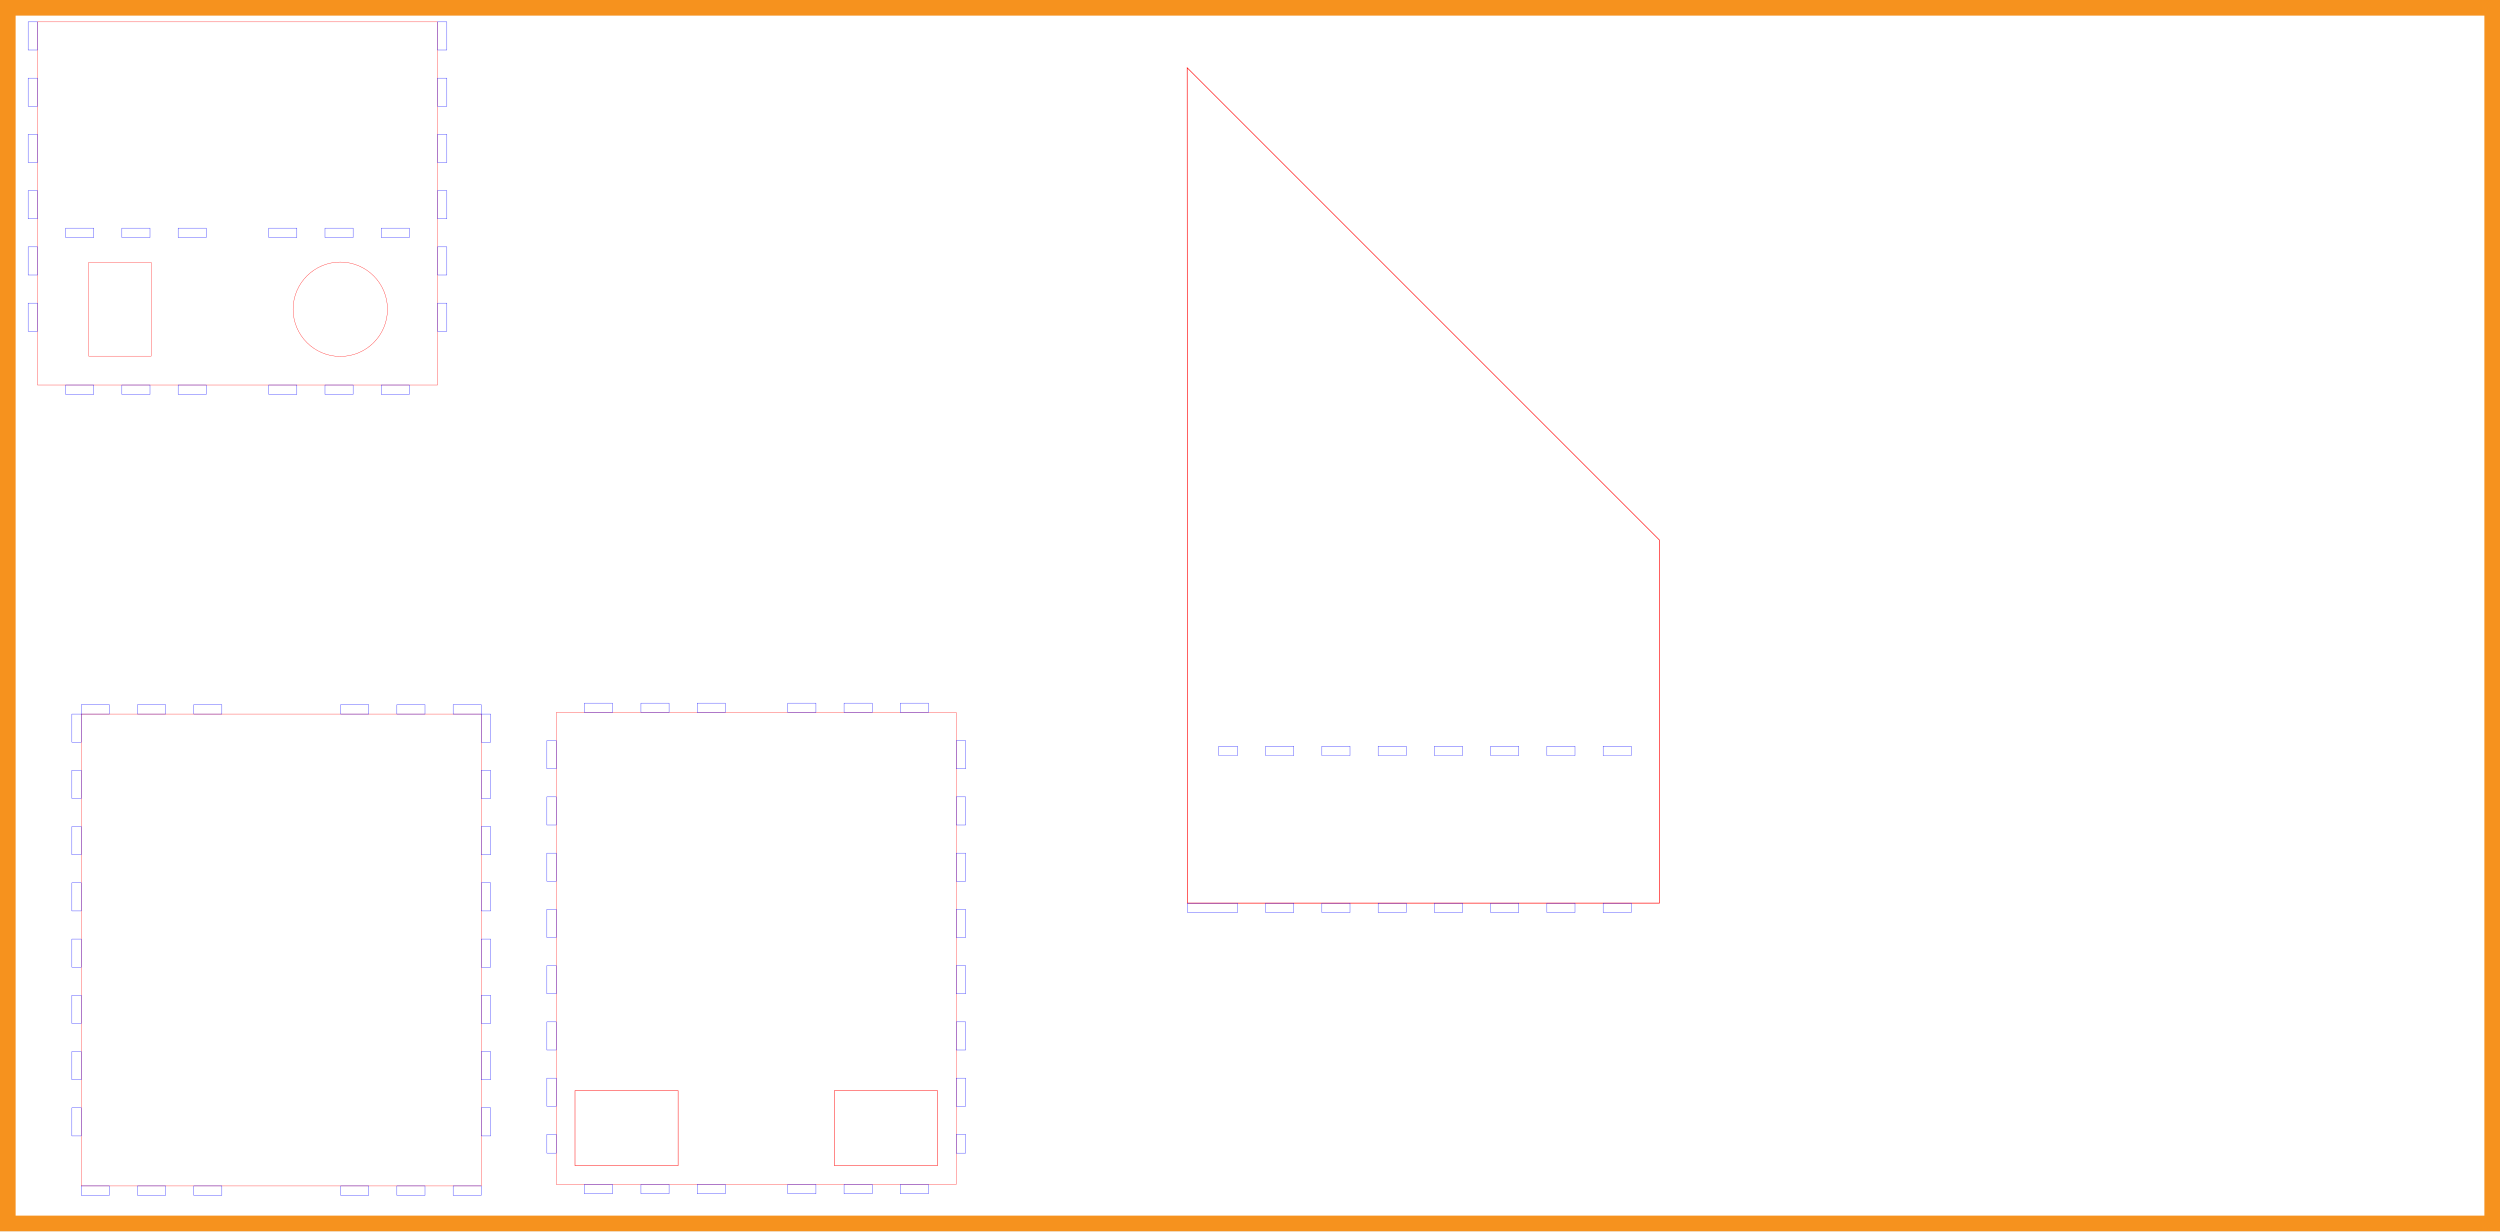
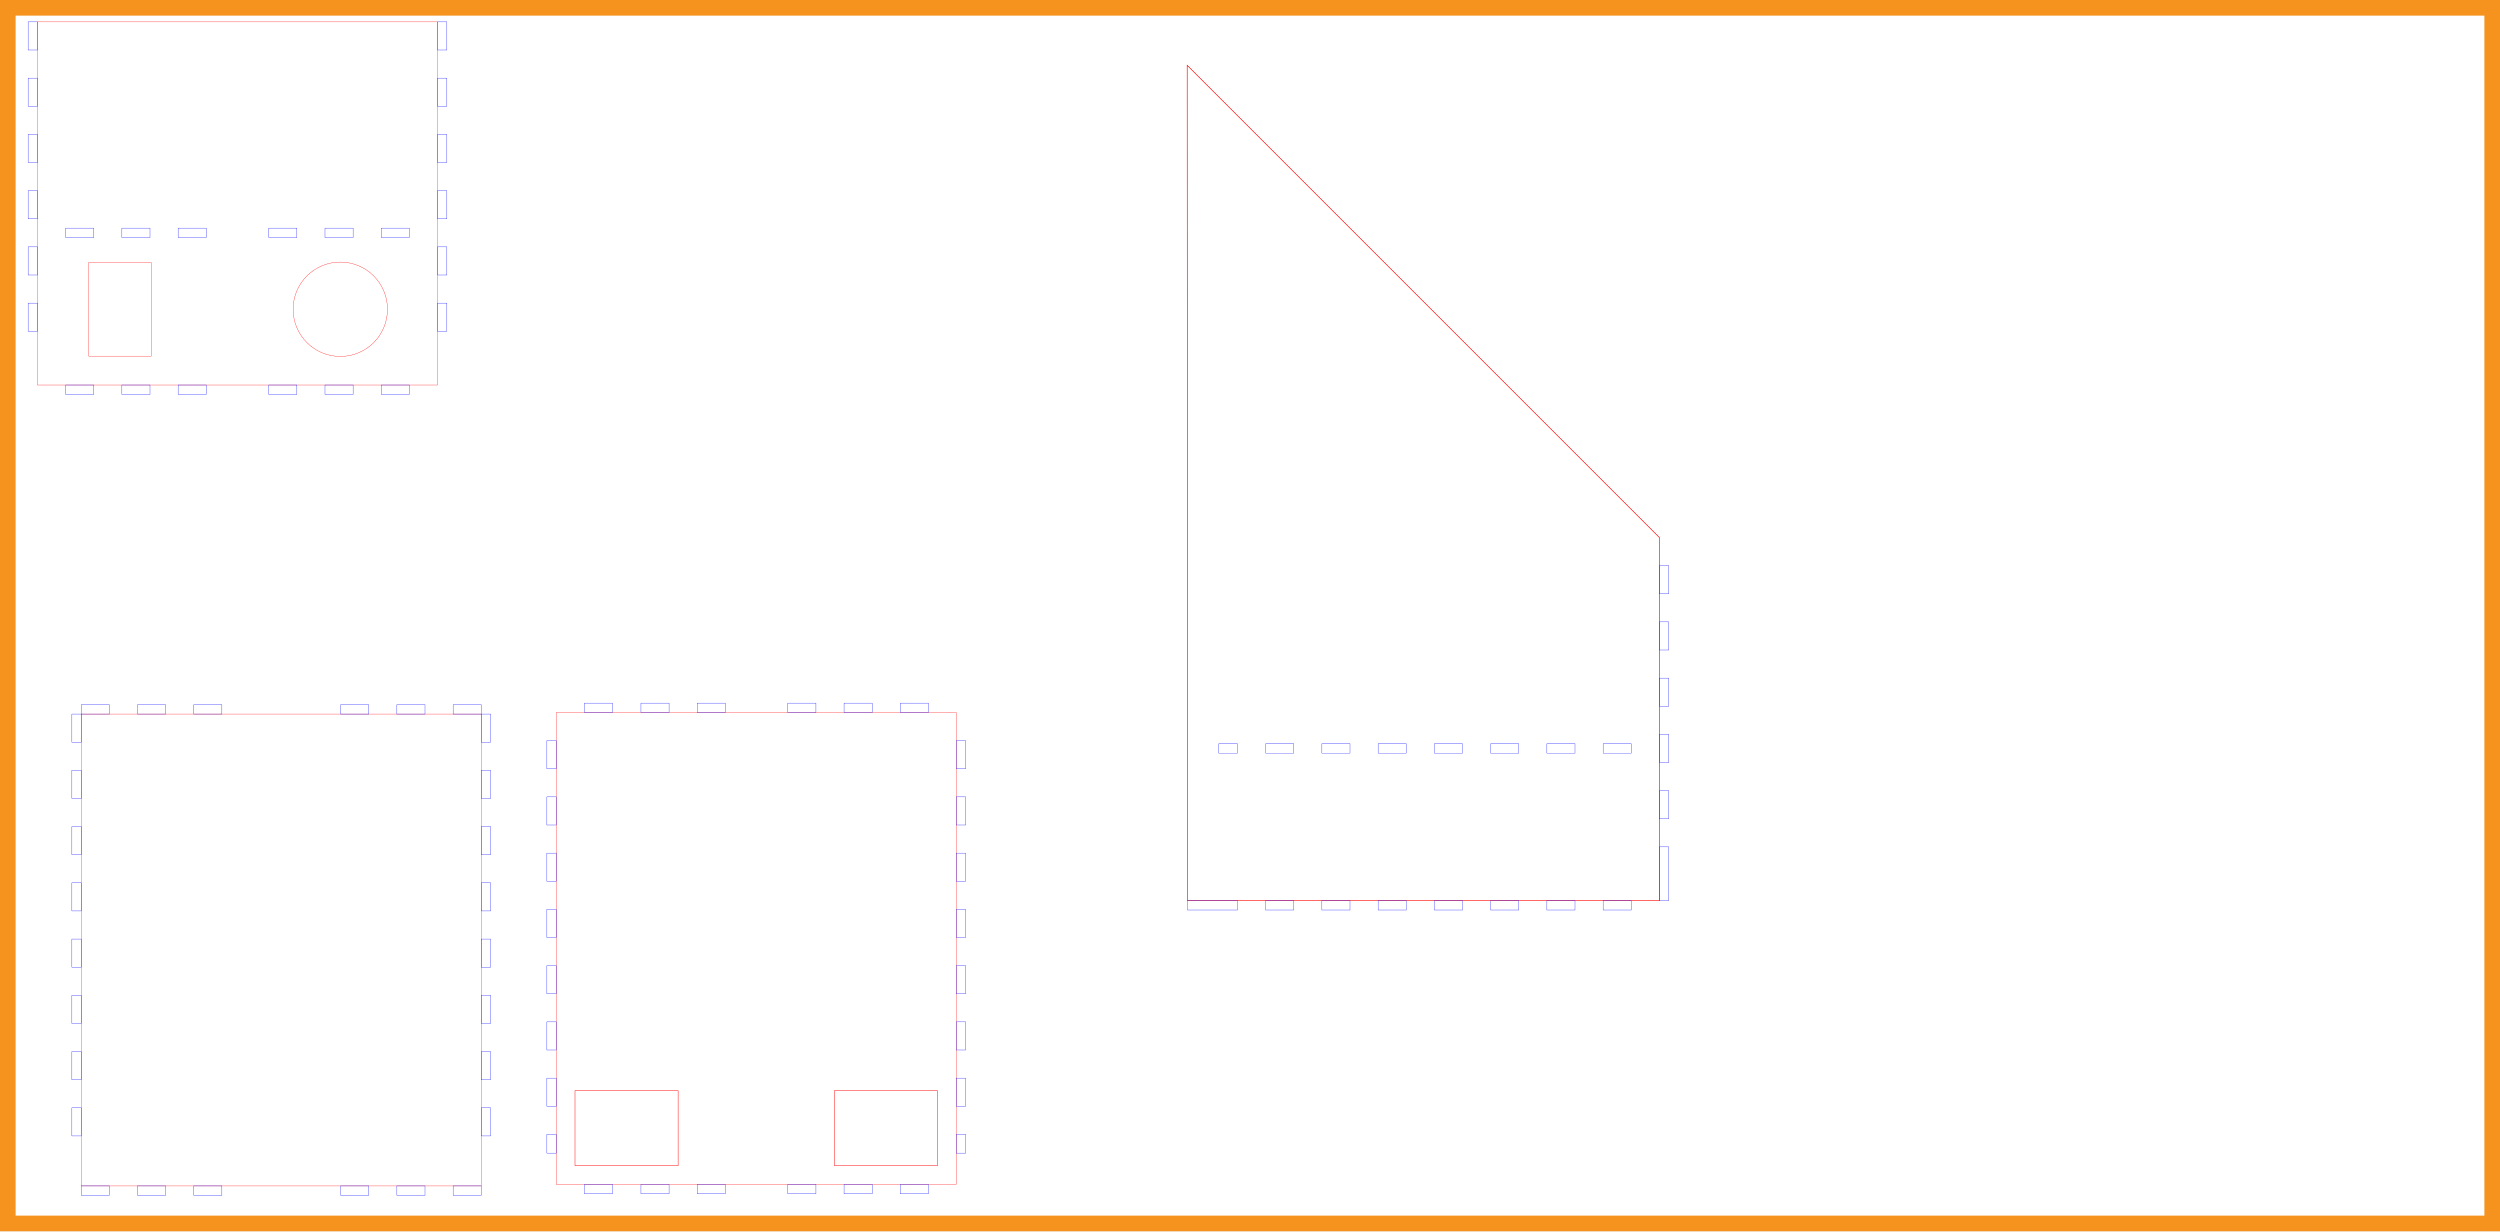
<svg xmlns="http://www.w3.org/2000/svg" width="2267.718pt" height="1116.85pt" viewBox="0 0 2267.718 1116.85" xml:space="preserve" id="svg3804" version="1.1">
  <defs id="defs3846" />
  <g id="layer12" style="display:inline">
    <g transform="translate(4402.025,-95.28048)" id="layer7-8" />
    <g id="layer6" transform="translate(4401.779,-94.98828)" />
    <g id="Layer_x0020_1-6" style="fill:#f6921e;fill-rule:nonzero;stroke:#000000;stroke-miterlimit:4" transform="translate(5082.673,-255.4764)">
      <g id="g4698-5" transform="translate(-46.14519,-43.27049)" />
    </g>
    <rect id="rect21823" height="1116.85" width="2267.717" x="0" y="-0" style="fill:#f6921e" />
    <rect id="rect21825" height="1088.504" width="2239.37" y="14.173" x="14.173" style="fill:#ffffff" />
    <g id="layer5" transform="translate(5082.673,-255.4764)" />
    <g transform="translate(4402.025,-95.28048)" id="layer9-1" />
    <g transform="translate(4401.245,-95.40821)" id="layer9" />
  </g>
  <g id="layer1" style="display:inline">
    <path style="fill:none;stroke:#ff0000;stroke-width:0.283;stroke-miterlimit:4;stroke-opacity:1;stroke-dasharray:none" d="m 34.016,19.842 0,196.175 0,133.225 362.825,0 0,-133.225 0,-196.175 -362.825,0 z" id="rect2985" />
    <rect style="fill:none;stroke:#ff0000;stroke-width:0.283;stroke-miterlimit:4;stroke-opacity:1;stroke-dasharray:none" id="rect3774" width="56.693" height="85.039" x="80.44" y="238.015" />
    <path transform="matrix(0.8,0,0,0.8,-0.7929516,-472.0691)" style="fill:none;stroke:#ff0000;stroke-width:0.354;stroke-miterlimit:4;stroke-opacity:1;stroke-dasharray:none" id="path3058" d="m 440.35,940.755 a 53.504,53.504 0 1 1 -107.008,0 53.504,53.504 0 1 1 107.008,0 z" />
    <rect style="fill:none;stroke:#0000ff;stroke-width:0.283;stroke-miterlimit:4;stroke-opacity:1;stroke-dasharray:none" id="rect4799" width="25.512" height="8.504" x="59.528" y="206.929" />
    <rect style="fill:none;stroke:#0000ff;stroke-width:0.283;stroke-miterlimit:4;stroke-opacity:1;stroke-dasharray:none" id="rect3021" width="25.512" height="8.504" x="345.817" y="206.929" />
    <rect style="fill:none;stroke:#0000ff;stroke-width:0.283;stroke-miterlimit:4;stroke-opacity:1;stroke-dasharray:none" id="rect3023" width="25.512" height="8.504" x="294.793" y="206.929" />
    <rect style="fill:none;stroke:#0000ff;stroke-width:0.283;stroke-miterlimit:4;stroke-opacity:1;stroke-dasharray:none" id="rect3027" width="25.512" height="8.504" x="243.77" y="206.929" />
    <rect style="fill:none;stroke:#0000ff;stroke-width:0.283;stroke-miterlimit:4;stroke-opacity:1;stroke-dasharray:none" id="rect3029" width="25.512" height="8.504" x="110.551" y="206.929" />
    <rect style="fill:none;stroke:#0000ff;stroke-width:0.283;stroke-miterlimit:4;stroke-opacity:1;stroke-dasharray:none" id="rect3031" width="25.512" height="8.504" x="161.575" y="206.929" />
    <rect style="fill:none;stroke:#0000ff;stroke-width:0.283;stroke-miterlimit:4;stroke-opacity:1;stroke-dasharray:none" id="rect3090" width="8.504" height="25.512" x="25.512" y="19.842" />
    <rect style="fill:none;stroke:#0000ff;stroke-width:0.283;stroke-miterlimit:4;stroke-opacity:1;stroke-dasharray:none" id="rect3092" width="8.504" height="25.512" x="25.512" y="70.866" />
    <rect style="fill:none;stroke:#0000ff;stroke-width:0.283;stroke-miterlimit:4;stroke-opacity:1;stroke-dasharray:none" id="rect3094" width="8.504" height="25.512" x="25.512" y="121.889" />
    <rect style="fill:none;stroke:#0000ff;stroke-width:0.283;stroke-miterlimit:4;stroke-opacity:1;stroke-dasharray:none" id="rect3096" width="8.504" height="25.512" x="25.512" y="172.913" />
    <rect style="fill:none;stroke:#0000ff;stroke-width:0.283;stroke-miterlimit:4;stroke-opacity:1;stroke-dasharray:none" id="rect3098" width="8.504" height="25.512" x="25.512" y="223.937" />
    <rect style="fill:none;stroke:#0000ff;stroke-width:0.283;stroke-miterlimit:4;stroke-opacity:1;stroke-dasharray:none" id="rect3100" width="8.504" height="25.512" x="25.512" y="274.96" />
    <rect style="fill:none;stroke:#0000ff;stroke-width:0.283;stroke-miterlimit:4;stroke-opacity:1;stroke-dasharray:none" id="rect3140" width="8.504" height="25.512" x="396.841" y="19.842" />
    <rect style="fill:none;stroke:#0000ff;stroke-width:0.283;stroke-miterlimit:4;stroke-opacity:1;stroke-dasharray:none" id="rect3144" width="8.504" height="25.512" x="396.841" y="70.866" />
    <rect style="fill:none;stroke:#0000ff;stroke-width:0.283;stroke-miterlimit:4;stroke-opacity:1;stroke-dasharray:none" id="rect3146" width="8.504" height="25.512" x="396.841" y="121.889" />
    <rect style="fill:none;stroke:#0000ff;stroke-width:0.283;stroke-miterlimit:4;stroke-opacity:1;stroke-dasharray:none" id="rect3148" width="8.504" height="25.512" x="396.841" y="172.913" />
    <rect style="fill:none;stroke:#0000ff;stroke-width:0.283;stroke-miterlimit:4;stroke-opacity:1;stroke-dasharray:none" id="rect3150" width="8.504" height="25.512" x="396.841" y="223.937" />
    <rect style="fill:none;stroke:#0000ff;stroke-width:0.283;stroke-miterlimit:4;stroke-opacity:1;stroke-dasharray:none" id="rect3152" width="8.504" height="25.512" x="396.841" y="274.96" />
    <rect style="fill:none;stroke:#0000ff;stroke-width:0.283;stroke-miterlimit:4;stroke-opacity:1;stroke-dasharray:none" id="rect4799-9" width="25.512" height="8.504" x="59.528" y="349.242" />
    <rect style="fill:none;stroke:#0000ff;stroke-width:0.283;stroke-miterlimit:4;stroke-opacity:1;stroke-dasharray:none" id="rect3021-0" width="25.512" height="8.504" x="345.817" y="349.242" />
    <rect style="fill:none;stroke:#0000ff;stroke-width:0.283;stroke-miterlimit:4;stroke-opacity:1;stroke-dasharray:none" id="rect3023-8" width="25.512" height="8.504" x="294.794" y="349.242" />
    <rect style="fill:none;stroke:#0000ff;stroke-width:0.283;stroke-miterlimit:4;stroke-opacity:1;stroke-dasharray:none" id="rect3027-0" width="25.512" height="8.504" x="243.77" y="349.242" />
    <rect style="fill:none;stroke:#0000ff;stroke-width:0.283;stroke-miterlimit:4;stroke-opacity:1;stroke-dasharray:none" id="rect3029-5" width="25.512" height="8.504" x="110.551" y="349.242" />
    <rect style="fill:none;stroke:#0000ff;stroke-width:0.283;stroke-miterlimit:4;stroke-opacity:1;stroke-dasharray:none" id="rect3031-0" width="25.512" height="8.504" x="161.575" y="349.242" />
  </g>
  <g id="layer4" style="display:inline">
-     <path style="fill:none;stroke:#ff0000;stroke-width:0.567;stroke-miterlimit:4;stroke-opacity:1" d="m 1076.897,61.512 0.275,598.95 0,17.025 0,141.725 428.025,0 0,-141.725 0,-17.025 0,-170.65 z" id="rect2985-0" />
-     <rect style="fill:none;stroke:#0000ff;stroke-width:0.283;stroke-miterlimit:4;stroke-opacity:1;stroke-dasharray:none;display:inline" id="rect3997-7" width="8.504" height="25.512" x="676.899" y="-1479.688" transform="matrix(0,1,-1,0,0,0)" />
-     <rect style="fill:none;stroke:#0000ff;stroke-width:0.283;stroke-miterlimit:4;stroke-opacity:1;stroke-dasharray:none;display:inline" id="rect3999-9" width="8.504" height="25.512" x="676.899" y="-1428.664" transform="matrix(0,1,-1,0,0,0)" />
-     <rect style="fill:none;stroke:#0000ff;stroke-width:0.283;stroke-miterlimit:4;stroke-opacity:1;stroke-dasharray:none;display:inline" id="rect4001-9" width="8.504" height="25.512" x="676.899" y="-1377.64" transform="matrix(0,1,-1,0,0,0)" />
-     <rect style="fill:none;stroke:#0000ff;stroke-width:0.283;stroke-miterlimit:4;stroke-opacity:1;stroke-dasharray:none;display:inline" id="rect4003-4" width="8.504" height="25.512" x="676.899" y="-1326.617" transform="matrix(0,1,-1,0,0,0)" />
-     <rect style="fill:none;stroke:#0000ff;stroke-width:0.283;stroke-miterlimit:4;stroke-opacity:1;stroke-dasharray:none;display:inline" id="rect4005-4" width="8.504" height="25.512" x="676.899" y="-1275.593" transform="matrix(0,1,-1,0,0,0)" />
-     <rect style="fill:none;stroke:#0000ff;stroke-width:0.283;stroke-miterlimit:4;stroke-opacity:1;stroke-dasharray:none;display:inline" id="rect4007-6" width="8.504" height="25.512" x="676.899" y="-1224.57" transform="matrix(0,1,-1,0,0,0)" />
-     <rect style="fill:none;stroke:#0000ff;stroke-width:0.283;stroke-miterlimit:4;stroke-opacity:1;stroke-dasharray:none;display:inline" id="rect4009-98" width="8.504" height="25.512" x="676.899" y="-1173.546" transform="matrix(0,1,-1,0,0,0)" />
-     <rect style="fill:none;stroke:#0000ff;stroke-width:0.283;stroke-miterlimit:4;stroke-opacity:1;stroke-dasharray:none;display:inline" id="rect4011-6" width="8.504" height="17.008" x="676.899" y="-1122.522" transform="matrix(0,1,-1,0,0,0)" />
-     <rect style="fill:none;stroke:#0000ff;stroke-width:0.354;stroke-miterlimit:4;stroke-opacity:1;stroke-dasharray:none" id="rect4669" width="31.89" height="10.63" x="1817.717" y="1024.015" transform="matrix(0.8,0,0,0.8,0,-7.6953049e-6)" />
-     <rect style="fill:none;stroke:#0000ff;stroke-width:0.354;stroke-miterlimit:4;stroke-opacity:1;stroke-dasharray:none" id="rect4671" width="31.882" height="10.63" x="1753.945" y="1024.015" transform="matrix(0.8,0,0,0.8,0,-7.6953049e-6)" />
-     <rect style="fill:none;stroke:#0000ff;stroke-width:0.354;stroke-miterlimit:4;stroke-opacity:1;stroke-dasharray:none" id="rect4675" width="31.89" height="10.63" x="1690.158" y="1024.015" transform="matrix(0.8,0,0,0.8,0,-7.6953049e-6)" />
-     <rect style="fill:none;stroke:#0000ff;stroke-width:0.354;stroke-miterlimit:4;stroke-opacity:1;stroke-dasharray:none" id="rect4677" width="31.898" height="10.63" x="1626.378" y="1024.015" transform="matrix(0.8,0,0,0.8,0,-7.6953049e-6)" />
-     <rect style="fill:none;stroke:#0000ff;stroke-width:0.354;stroke-miterlimit:4;stroke-opacity:1;stroke-dasharray:none" id="rect4679" width="31.89" height="10.63" x="1562.598" y="1024.015" transform="matrix(0.8,0,0,0.8,0,-7.6953049e-6)" />
-     <rect style="fill:none;stroke:#0000ff;stroke-width:0.354;stroke-miterlimit:4;stroke-opacity:1;stroke-dasharray:none" id="rect4681" width="31.89" height="10.63" x="1498.819" y="1024.015" transform="matrix(0.8,0,0,0.8,0,-7.6953049e-6)" />
-     <rect style="fill:none;stroke:#0000ff;stroke-width:0.354;stroke-miterlimit:4;stroke-opacity:1;stroke-dasharray:none" id="rect4683" width="31.89" height="10.63" x="1435.039" y="1024.015" transform="matrix(0.8,0,0,0.8,0,-7.6953049e-6)" />
-     <rect style="fill:none;stroke:#0000ff;stroke-width:0.354;stroke-miterlimit:4;stroke-opacity:1;stroke-dasharray:none" id="rect4685" width="56.685" height="10.63" x="1346.465" y="1024.015" transform="matrix(0.8,0,0,0.8,0,-7.6953049e-6)" />
+     <path style="fill:none;stroke:#ff0000;stroke-width:0.567;stroke-miterlimit:4;stroke-opacity:1" d="m 1076.897,59.259 0.275,598.95 0,17.025 0,141.725 428.025,0 0,-141.725 0,-17.025 0,-170.65 z" id="rect2985-0" />
+     <rect style="fill:none;stroke:#0000ff;stroke-width:0.283;stroke-miterlimit:4;stroke-opacity:1;stroke-dasharray:none;display:inline" id="rect3997-7" width="8.504" height="25.512" x="674.645" y="-1479.688" transform="matrix(0,1,-1,0,0,0)" />
+     <rect style="fill:none;stroke:#0000ff;stroke-width:0.283;stroke-miterlimit:4;stroke-opacity:1;stroke-dasharray:none;display:inline" id="rect3999-9" width="8.504" height="25.512" x="674.645" y="-1428.664" transform="matrix(0,1,-1,0,0,0)" />
+     <rect style="fill:none;stroke:#0000ff;stroke-width:0.283;stroke-miterlimit:4;stroke-opacity:1;stroke-dasharray:none;display:inline" id="rect4001-9" width="8.504" height="25.512" x="674.645" y="-1377.64" transform="matrix(0,1,-1,0,0,0)" />
+     <rect style="fill:none;stroke:#0000ff;stroke-width:0.283;stroke-miterlimit:4;stroke-opacity:1;stroke-dasharray:none;display:inline" id="rect4003-4" width="8.504" height="25.512" x="674.645" y="-1326.617" transform="matrix(0,1,-1,0,0,0)" />
+     <rect style="fill:none;stroke:#0000ff;stroke-width:0.283;stroke-miterlimit:4;stroke-opacity:1;stroke-dasharray:none;display:inline" id="rect4005-4" width="8.504" height="25.512" x="674.645" y="-1275.593" transform="matrix(0,1,-1,0,0,0)" />
+     <rect style="fill:none;stroke:#0000ff;stroke-width:0.283;stroke-miterlimit:4;stroke-opacity:1;stroke-dasharray:none;display:inline" id="rect4007-6" width="8.504" height="25.512" x="674.645" y="-1224.57" transform="matrix(0,1,-1,0,0,0)" />
+     <rect style="fill:none;stroke:#0000ff;stroke-width:0.283;stroke-miterlimit:4;stroke-opacity:1;stroke-dasharray:none;display:inline" id="rect4009-98" width="8.504" height="25.512" x="674.645" y="-1173.546" transform="matrix(0,1,-1,0,0,0)" />
+     <rect style="fill:none;stroke:#0000ff;stroke-width:0.283;stroke-miterlimit:4;stroke-opacity:1;stroke-dasharray:none;display:inline" id="rect4011-6" width="8.504" height="17.008" x="674.645" y="-1122.522" transform="matrix(0,1,-1,0,0,0)" />
+     <rect style="fill:none;stroke:#0000ff;stroke-width:0.283;stroke-miterlimit:4;stroke-opacity:1;stroke-dasharray:none" id="rect4669" width="25.512" height="8.504" x="1454.173" y="816.959" />
+     <rect style="fill:none;stroke:#0000ff;stroke-width:0.283;stroke-miterlimit:4;stroke-opacity:1;stroke-dasharray:none" id="rect4671" width="25.505" height="8.504" x="1403.156" y="816.959" />
+     <rect style="fill:none;stroke:#0000ff;stroke-width:0.283;stroke-miterlimit:4;stroke-opacity:1;stroke-dasharray:none" id="rect4675" width="25.512" height="8.504" x="1352.126" y="816.959" />
+     <rect style="fill:none;stroke:#0000ff;stroke-width:0.283;stroke-miterlimit:4;stroke-opacity:1;stroke-dasharray:none" id="rect4677" width="25.518" height="8.504" x="1301.102" y="816.959" />
+     <rect style="fill:none;stroke:#0000ff;stroke-width:0.283;stroke-miterlimit:4;stroke-opacity:1;stroke-dasharray:none" id="rect4679" width="25.512" height="8.504" x="1250.079" y="816.959" />
+     <rect style="fill:none;stroke:#0000ff;stroke-width:0.283;stroke-miterlimit:4;stroke-opacity:1;stroke-dasharray:none" id="rect4681" width="25.512" height="8.504" x="1199.055" y="816.959" />
+     <rect style="fill:none;stroke:#0000ff;stroke-width:0.283;stroke-miterlimit:4;stroke-opacity:1;stroke-dasharray:none" id="rect4683" width="25.512" height="8.504" x="1148.032" y="816.959" />
+     <rect style="fill:none;stroke:#0000ff;stroke-width:0.283;stroke-miterlimit:4;stroke-opacity:1;stroke-dasharray:none" id="rect4685" width="45.348" height="8.504" x="1077.172" y="816.959" />
+     <rect style="fill:none;stroke:#0000ff;stroke-width:0.354;stroke-miterlimit:4;stroke-opacity:1;stroke-dasharray:none" id="rect4984" width="10.63" height="31.89" x="1881.496" y="641.338" transform="matrix(0.8,0,0,0.8,0,-7.6953049e-6)" />
+     <rect style="fill:none;stroke:#0000ff;stroke-width:0.354;stroke-miterlimit:4;stroke-opacity:1;stroke-dasharray:none" id="rect4986" width="10.63" height="31.89" x="1881.496" y="705.118" transform="matrix(0.8,0,0,0.8,0,-7.6953049e-6)" />
+     <rect style="fill:none;stroke:#0000ff;stroke-width:0.354;stroke-miterlimit:4;stroke-opacity:1;stroke-dasharray:none" id="rect4988" width="10.63" height="31.89" x="1881.496" y="768.897" transform="matrix(0.8,0,0,0.8,0,-7.6953049e-6)" />
+     <rect style="fill:none;stroke:#0000ff;stroke-width:0.354;stroke-miterlimit:4;stroke-opacity:1;stroke-dasharray:none" id="rect4990" width="10.63" height="31.89" x="1881.496" y="832.677" transform="matrix(0.8,0,0,0.8,0,-7.6953049e-6)" />
+     <rect style="fill:none;stroke:#0000ff;stroke-width:0.354;stroke-miterlimit:4;stroke-opacity:1;stroke-dasharray:none" id="rect4992" width="10.63" height="31.89" x="1881.496" y="896.456" transform="matrix(0.8,0,0,0.8,0,-7.6953049e-6)" />
+     <rect style="fill:none;stroke:#0000ff;stroke-width:0.354;stroke-miterlimit:4;stroke-opacity:1;stroke-dasharray:none" id="rect4994" width="10.63" height="60.963" x="1881.496" y="960.236" transform="matrix(0.8,0,0,0.8,0,-7.6953049e-6)" />
  </g>
  <g id="layer2" style="display:inline">
    <rect style="fill:none;stroke:#0000ff;stroke-width:0.283;stroke-miterlimit:4;stroke-opacity:1;stroke-dasharray:none" id="rect4057" width="25.512" height="8.504" x="73.701" y="639.212" />
    <rect style="fill:none;stroke:#0000ff;stroke-width:0.283;stroke-miterlimit:4;stroke-opacity:1;stroke-dasharray:none" id="rect4059" width="25.512" height="8.504" x="124.724" y="639.212" />
    <rect style="fill:none;stroke:#0000ff;stroke-width:0.283;stroke-miterlimit:4;stroke-opacity:1;stroke-dasharray:none" id="rect4061" width="25.512" height="8.504" x="175.748" y="639.212" />
    <rect style="fill:none;stroke:#ff0000;stroke-width:0.283;stroke-miterlimit:4;stroke-opacity:1;stroke-dasharray:none" id="rect2985-1" width="362.835" height="428.031" x="73.701" y="647.716" />
    <rect style="fill:none;stroke:#0000ff;stroke-width:0.283;stroke-miterlimit:4;stroke-opacity:1;stroke-dasharray:none" id="rect4083" width="25.512" height="8.504" x="411.024" y="639.212" />
    <rect style="fill:none;stroke:#0000ff;stroke-width:0.283;stroke-miterlimit:4;stroke-opacity:1;stroke-dasharray:none" id="rect4085" width="25.512" height="8.504" x="360" y="639.212" />
    <rect style="fill:none;stroke:#0000ff;stroke-width:0.283;stroke-miterlimit:4;stroke-opacity:1;stroke-dasharray:none" id="rect4087" width="25.512" height="8.504" x="308.976" y="639.212" />
    <rect style="fill:none;stroke:#0000ff;stroke-width:0.283;stroke-miterlimit:4;stroke-opacity:1;stroke-dasharray:none" id="rect4089" width="8.504" height="25.512" x="436.535" y="647.716" />
    <rect style="fill:none;stroke:#0000ff;stroke-width:0.283;stroke-miterlimit:4;stroke-opacity:1;stroke-dasharray:none" id="rect4091" width="8.504" height="25.512" x="436.535" y="698.74" />
    <rect style="fill:none;stroke:#0000ff;stroke-width:0.283;stroke-miterlimit:4;stroke-opacity:1;stroke-dasharray:none" id="rect4093" width="8.504" height="25.512" x="436.535" y="749.763" />
    <rect style="fill:none;stroke:#0000ff;stroke-width:0.283;stroke-miterlimit:4;stroke-opacity:1;stroke-dasharray:none" id="rect4095" width="8.504" height="25.512" x="436.535" y="800.787" />
    <rect style="fill:none;stroke:#0000ff;stroke-width:0.283;stroke-miterlimit:4;stroke-opacity:1;stroke-dasharray:none" id="rect4097" width="8.504" height="25.512" x="436.535" y="851.811" />
    <rect style="fill:none;stroke:#0000ff;stroke-width:0.283;stroke-miterlimit:4;stroke-opacity:1;stroke-dasharray:none" id="rect4099" width="8.504" height="25.512" x="436.535" y="902.834" />
    <rect style="fill:none;stroke:#0000ff;stroke-width:0.283;stroke-miterlimit:4;stroke-opacity:1;stroke-dasharray:none" id="rect4101" width="8.504" height="25.512" x="436.535" y="953.858" />
    <rect style="fill:none;stroke:#0000ff;stroke-width:0.283;stroke-miterlimit:4;stroke-opacity:1;stroke-dasharray:none" id="rect4105" width="8.504" height="25.512" x="436.535" y="1004.881" />
    <rect style="fill:none;stroke:#0000ff;stroke-width:0.283;stroke-miterlimit:4;stroke-opacity:1;stroke-dasharray:none" id="rect4109" width="8.504" height="25.512" x="65.197" y="647.716" />
    <rect style="fill:none;stroke:#0000ff;stroke-width:0.283;stroke-miterlimit:4;stroke-opacity:1;stroke-dasharray:none" id="rect4111" width="8.504" height="25.512" x="65.197" y="698.74" />
    <rect style="fill:none;stroke:#0000ff;stroke-width:0.283;stroke-miterlimit:4;stroke-opacity:1;stroke-dasharray:none" id="rect4113" width="8.504" height="25.512" x="65.197" y="749.763" />
    <rect style="fill:none;stroke:#0000ff;stroke-width:0.283;stroke-miterlimit:4;stroke-opacity:1;stroke-dasharray:none" id="rect4115" width="8.504" height="25.512" x="65.197" y="800.787" />
    <rect style="fill:none;stroke:#0000ff;stroke-width:0.283;stroke-miterlimit:4;stroke-opacity:1;stroke-dasharray:none" id="rect4117" width="8.504" height="25.512" x="65.197" y="851.811" />
    <rect style="fill:none;stroke:#0000ff;stroke-width:0.283;stroke-miterlimit:4;stroke-opacity:1;stroke-dasharray:none" id="rect4119" width="8.504" height="25.512" x="65.197" y="902.834" />
    <rect style="fill:none;stroke:#0000ff;stroke-width:0.283;stroke-miterlimit:4;stroke-opacity:1;stroke-dasharray:none" id="rect4121" width="8.504" height="25.512" x="65.197" y="953.858" />
    <rect style="fill:none;stroke:#0000ff;stroke-width:0.283;stroke-miterlimit:4;stroke-opacity:1;stroke-dasharray:none" id="rect4123" width="8.504" height="25.512" x="65.197" y="1004.881" />
    <rect style="fill:none;stroke:#0000ff;stroke-width:0.283;stroke-miterlimit:4;stroke-opacity:1;stroke-dasharray:none" id="rect3077" width="25.512" height="8.504" x="73.701" y="1075.748" />
    <rect style="fill:none;stroke:#0000ff;stroke-width:0.283;stroke-miterlimit:4;stroke-opacity:1;stroke-dasharray:none" id="rect3079" width="25.512" height="8.504" x="124.724" y="1075.748" />
    <rect style="fill:none;stroke:#0000ff;stroke-width:0.283;stroke-miterlimit:4;stroke-opacity:1;stroke-dasharray:none" id="rect3081" width="25.512" height="8.504" x="175.748" y="1075.748" />
    <rect style="fill:none;stroke:#0000ff;stroke-width:0.283;stroke-miterlimit:4;stroke-opacity:1;stroke-dasharray:none" id="rect3083" width="25.512" height="8.504" x="411.024" y="1075.748" />
    <rect style="fill:none;stroke:#0000ff;stroke-width:0.283;stroke-miterlimit:4;stroke-opacity:1;stroke-dasharray:none" id="rect3085" width="25.512" height="8.504" x="360" y="1075.748" />
    <rect style="fill:none;stroke:#0000ff;stroke-width:0.283;stroke-miterlimit:4;stroke-opacity:1;stroke-dasharray:none" id="rect3087" width="25.512" height="8.504" x="308.976" y="1075.748" />
  </g>
  <g id="layer3" style="display:inline">
    <rect style="fill:none;stroke:#ff0000;stroke-width:0.283;stroke-miterlimit:4;stroke-opacity:1;stroke-dasharray:none" id="rect2985-1-4" width="362.835" height="428.031" x="504.567" y="646.299" />
    <rect style="fill:none;stroke:#ff0000;stroke-width:0.416;stroke-miterlimit:4;stroke-opacity:1;stroke-dasharray:none" id="rect3072" width="93.543" height="68.031" x="521.575" y="989.291" />
    <rect style="fill:none;stroke:#0000ff;stroke-width:0.283;stroke-miterlimit:4;stroke-opacity:1;stroke-dasharray:none;display:inline" id="rect4799-1" width="25.512" height="8.504" x="530.079" y="637.795" />
    <rect style="fill:none;stroke:#0000ff;stroke-width:0.283;stroke-miterlimit:4;stroke-opacity:1;stroke-dasharray:none;display:inline" id="rect3021-5" width="25.512" height="8.504" x="816.66" y="637.795" />
    <rect style="fill:none;stroke:#0000ff;stroke-width:0.283;stroke-miterlimit:4;stroke-opacity:1;stroke-dasharray:none;display:inline" id="rect3023-0" width="25.512" height="8.504" x="765.637" y="637.795" />
    <rect style="fill:none;stroke:#0000ff;stroke-width:0.283;stroke-miterlimit:4;stroke-opacity:1;stroke-dasharray:none;display:inline" id="rect3027-3" width="25.512" height="8.504" x="714.613" y="637.795" />
    <rect style="fill:none;stroke:#0000ff;stroke-width:0.283;stroke-miterlimit:4;stroke-opacity:1;stroke-dasharray:none;display:inline" id="rect3029-2" width="25.512" height="8.504" x="581.395" y="637.795" />
    <rect style="fill:none;stroke:#0000ff;stroke-width:0.283;stroke-miterlimit:4;stroke-opacity:1;stroke-dasharray:none;display:inline" id="rect3031-05" width="25.512" height="8.504" x="632.418" y="637.795" />
    <rect style="fill:none;stroke:#0000ff;stroke-width:0.283;stroke-miterlimit:4;stroke-opacity:1;stroke-dasharray:none" id="rect3997" width="8.504" height="25.512" x="496.063" y="671.811" />
    <rect style="fill:none;stroke:#0000ff;stroke-width:0.283;stroke-miterlimit:4;stroke-opacity:1;stroke-dasharray:none" id="rect3999" width="8.504" height="25.512" x="496.063" y="722.834" />
    <rect style="fill:none;stroke:#0000ff;stroke-width:0.283;stroke-miterlimit:4;stroke-opacity:1;stroke-dasharray:none" id="rect4001" width="8.504" height="25.512" x="496.063" y="773.858" />
    <rect style="fill:none;stroke:#0000ff;stroke-width:0.283;stroke-miterlimit:4;stroke-opacity:1;stroke-dasharray:none" id="rect4003" width="8.504" height="25.512" x="496.063" y="824.882" />
    <rect style="fill:none;stroke:#0000ff;stroke-width:0.283;stroke-miterlimit:4;stroke-opacity:1;stroke-dasharray:none" id="rect4005" width="8.504" height="25.512" x="496.063" y="875.905" />
    <rect style="fill:none;stroke:#0000ff;stroke-width:0.283;stroke-miterlimit:4;stroke-opacity:1;stroke-dasharray:none" id="rect4007" width="8.504" height="25.512" x="496.063" y="926.929" />
    <rect style="fill:none;stroke:#0000ff;stroke-width:0.283;stroke-miterlimit:4;stroke-opacity:1;stroke-dasharray:none" id="rect4009" width="8.504" height="25.512" x="496.063" y="977.952" />
    <rect style="fill:none;stroke:#0000ff;stroke-width:0.283;stroke-miterlimit:4;stroke-opacity:1;stroke-dasharray:none" id="rect4011" width="8.504" height="17.008" x="496.063" y="1028.976" />
    <rect style="fill:none;stroke:#0000ff;stroke-width:0.283;stroke-miterlimit:4;stroke-opacity:1;stroke-dasharray:none" id="rect3997-3" width="8.504" height="25.512" x="867.402" y="671.811" />
    <rect style="fill:none;stroke:#0000ff;stroke-width:0.283;stroke-miterlimit:4;stroke-opacity:1;stroke-dasharray:none" id="rect3999-6" width="8.504" height="25.512" x="867.402" y="722.834" />
    <rect style="fill:none;stroke:#0000ff;stroke-width:0.283;stroke-miterlimit:4;stroke-opacity:1;stroke-dasharray:none" id="rect4001-3" width="8.504" height="25.512" x="867.402" y="773.858" />
    <rect style="fill:none;stroke:#0000ff;stroke-width:0.283;stroke-miterlimit:4;stroke-opacity:1;stroke-dasharray:none" id="rect4003-1" width="8.504" height="25.512" x="867.402" y="824.882" />
    <rect style="fill:none;stroke:#0000ff;stroke-width:0.283;stroke-miterlimit:4;stroke-opacity:1;stroke-dasharray:none" id="rect4005-0" width="8.504" height="25.512" x="867.402" y="875.905" />
    <rect style="fill:none;stroke:#0000ff;stroke-width:0.283;stroke-miterlimit:4;stroke-opacity:1;stroke-dasharray:none" id="rect4007-7" width="8.504" height="25.512" x="867.402" y="926.929" />
    <rect style="fill:none;stroke:#0000ff;stroke-width:0.283;stroke-miterlimit:4;stroke-opacity:1;stroke-dasharray:none" id="rect4009-9" width="8.504" height="25.512" x="867.402" y="977.952" />
    <rect style="fill:none;stroke:#0000ff;stroke-width:0.283;stroke-miterlimit:4;stroke-opacity:1;stroke-dasharray:none" id="rect4011-9" width="8.504" height="17.008" x="867.402" y="1028.976" />
    <rect style="fill:none;stroke:#0000ff;stroke-width:0.283;stroke-miterlimit:4;stroke-opacity:1;stroke-dasharray:none;display:inline" id="rect4799-1-5" width="25.512" height="8.504" x="530.079" y="1074.33" />
    <rect style="fill:none;stroke:#0000ff;stroke-width:0.283;stroke-miterlimit:4;stroke-opacity:1;stroke-dasharray:none;display:inline" id="rect3021-5-6" width="25.512" height="8.504" x="816.66" y="1074.33" />
    <rect style="fill:none;stroke:#0000ff;stroke-width:0.283;stroke-miterlimit:4;stroke-opacity:1;stroke-dasharray:none;display:inline" id="rect3023-0-2" width="25.512" height="8.504" x="765.637" y="1074.33" />
    <rect style="fill:none;stroke:#0000ff;stroke-width:0.283;stroke-miterlimit:4;stroke-opacity:1;stroke-dasharray:none;display:inline" id="rect3027-3-8" width="25.512" height="8.504" x="714.613" y="1074.33" />
    <rect style="fill:none;stroke:#0000ff;stroke-width:0.283;stroke-miterlimit:4;stroke-opacity:1;stroke-dasharray:none;display:inline" id="rect3029-2-2" width="25.512" height="8.504" x="581.395" y="1074.33" />
    <rect style="fill:none;stroke:#0000ff;stroke-width:0.283;stroke-miterlimit:4;stroke-opacity:1;stroke-dasharray:none;display:inline" id="rect3031-05-5" width="25.512" height="8.504" x="632.418" y="1074.33" />
    <rect style="fill:none;stroke:#ff0000;stroke-width:0.416;stroke-miterlimit:4;stroke-opacity:1;stroke-dasharray:none" id="rect3072-7" width="93.543" height="68.031" x="756.85" y="989.291" />
  </g>
</svg>
